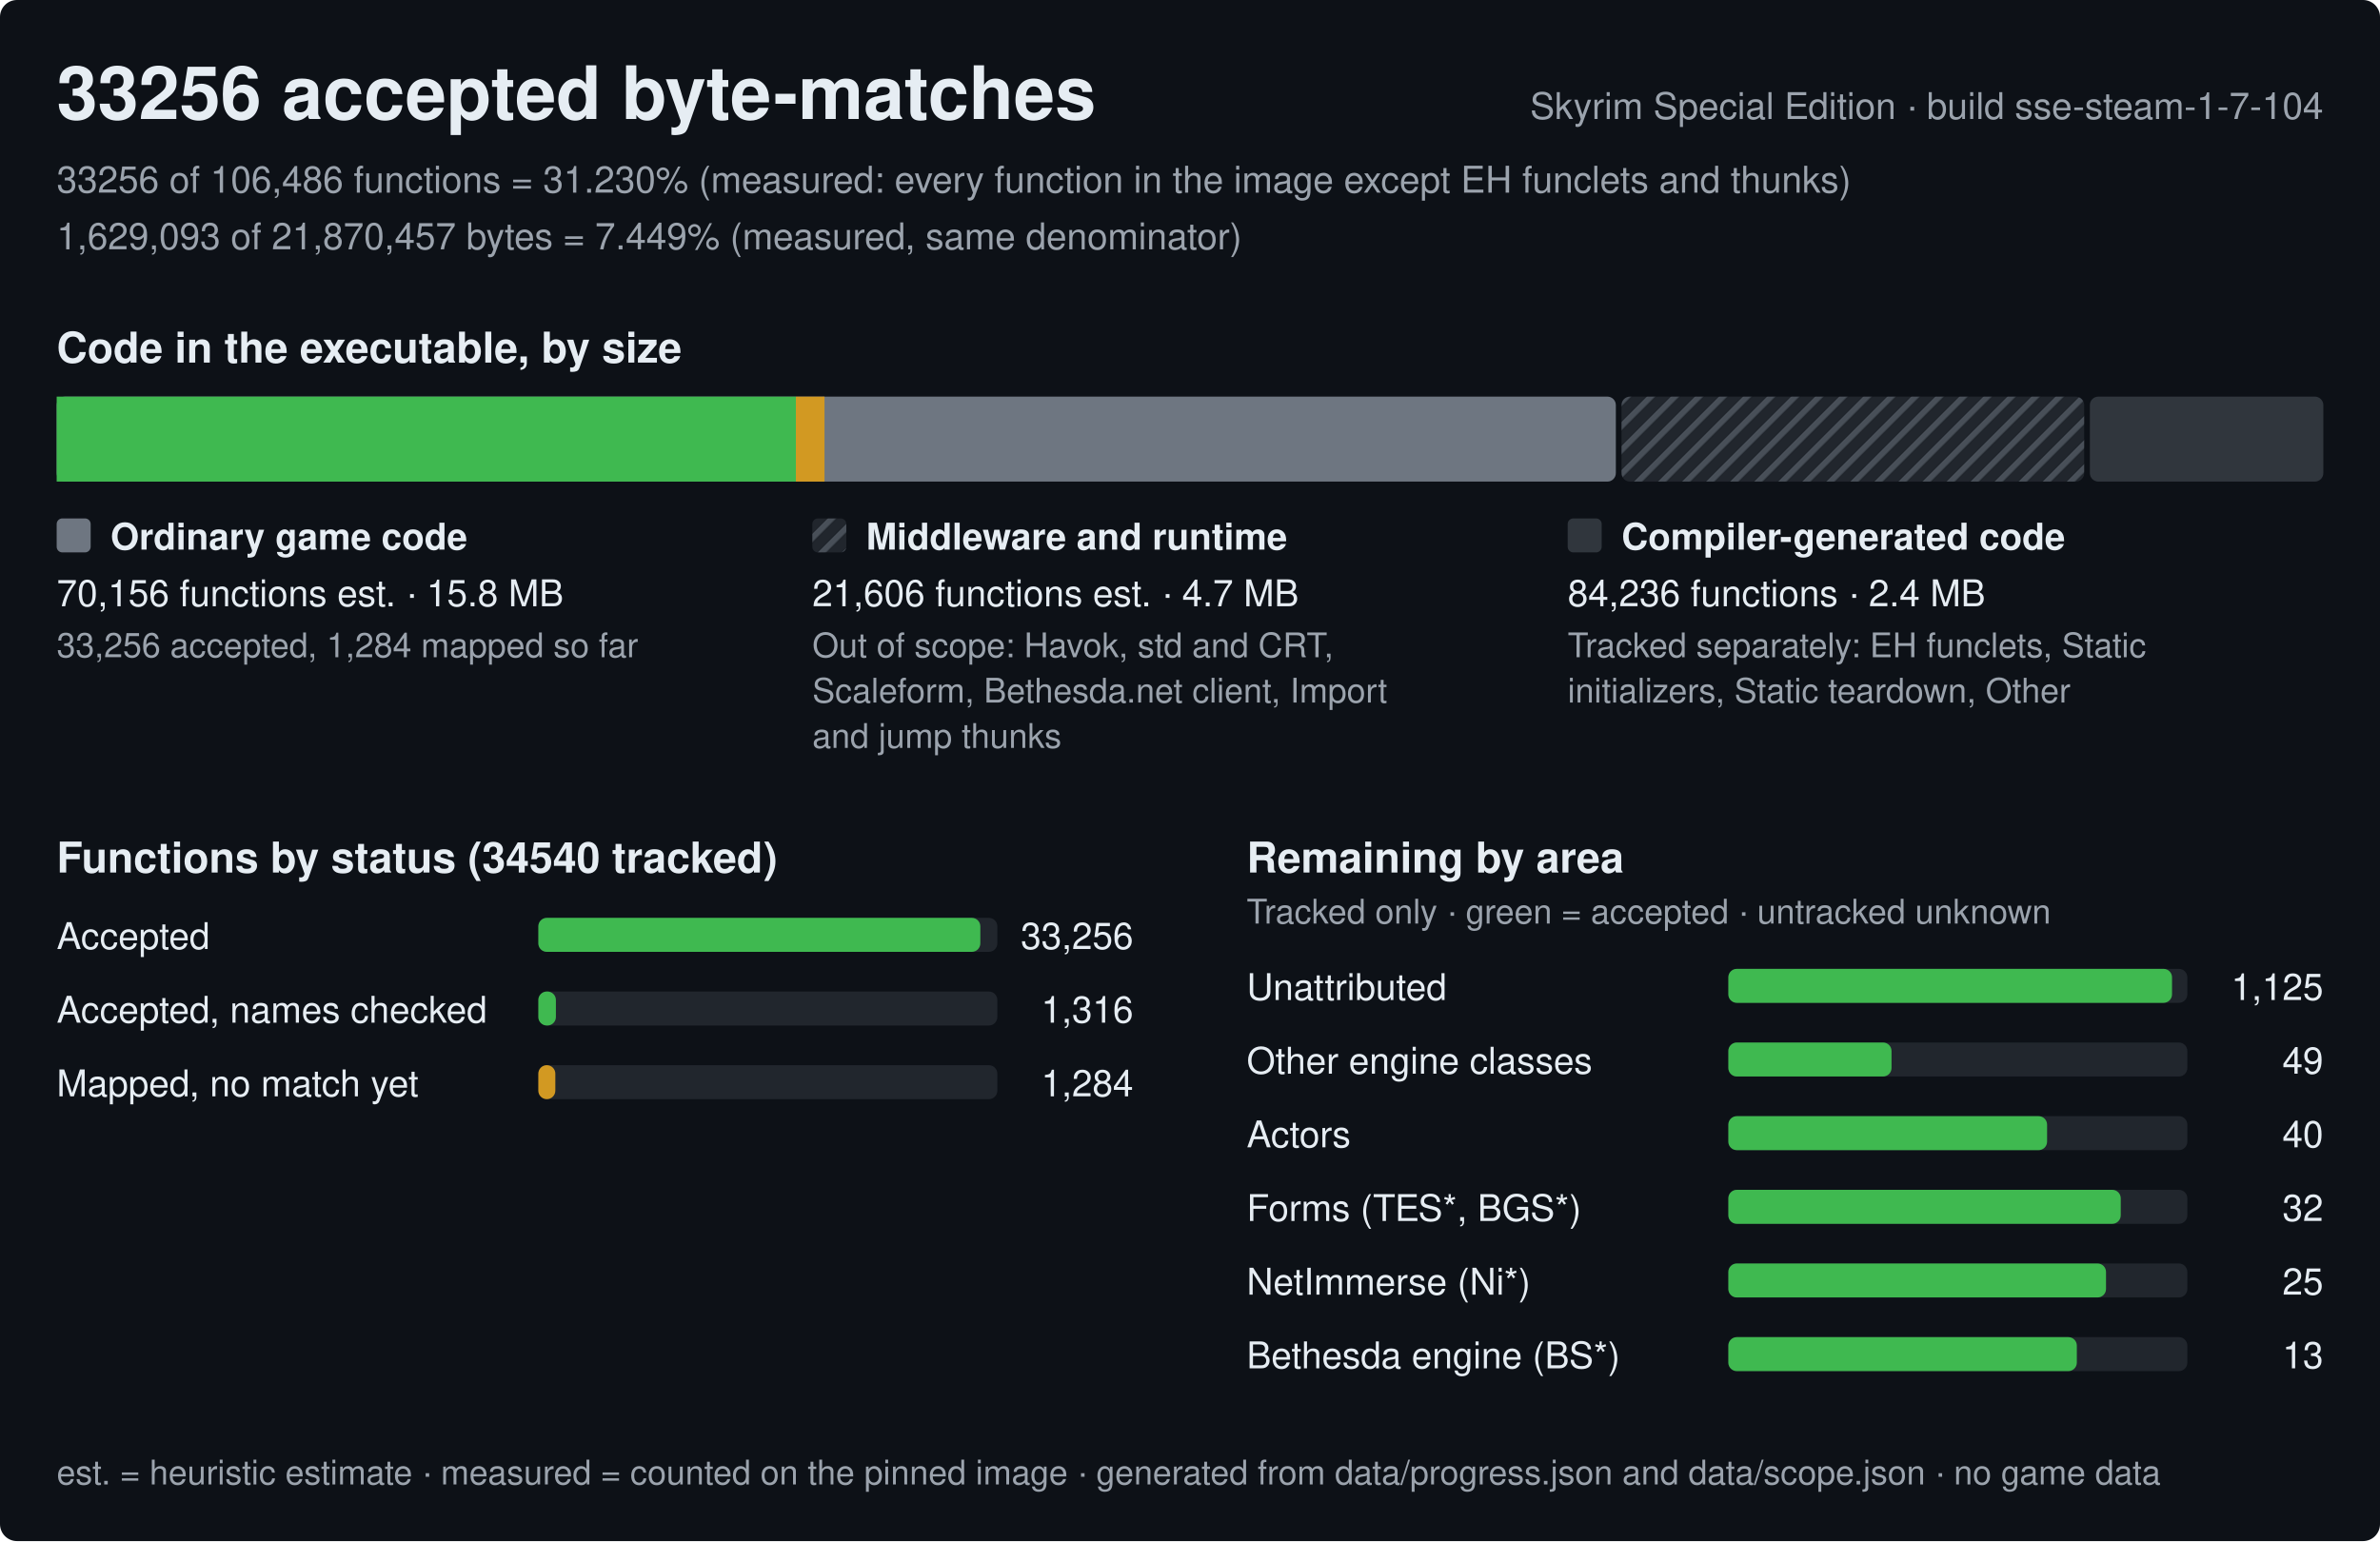
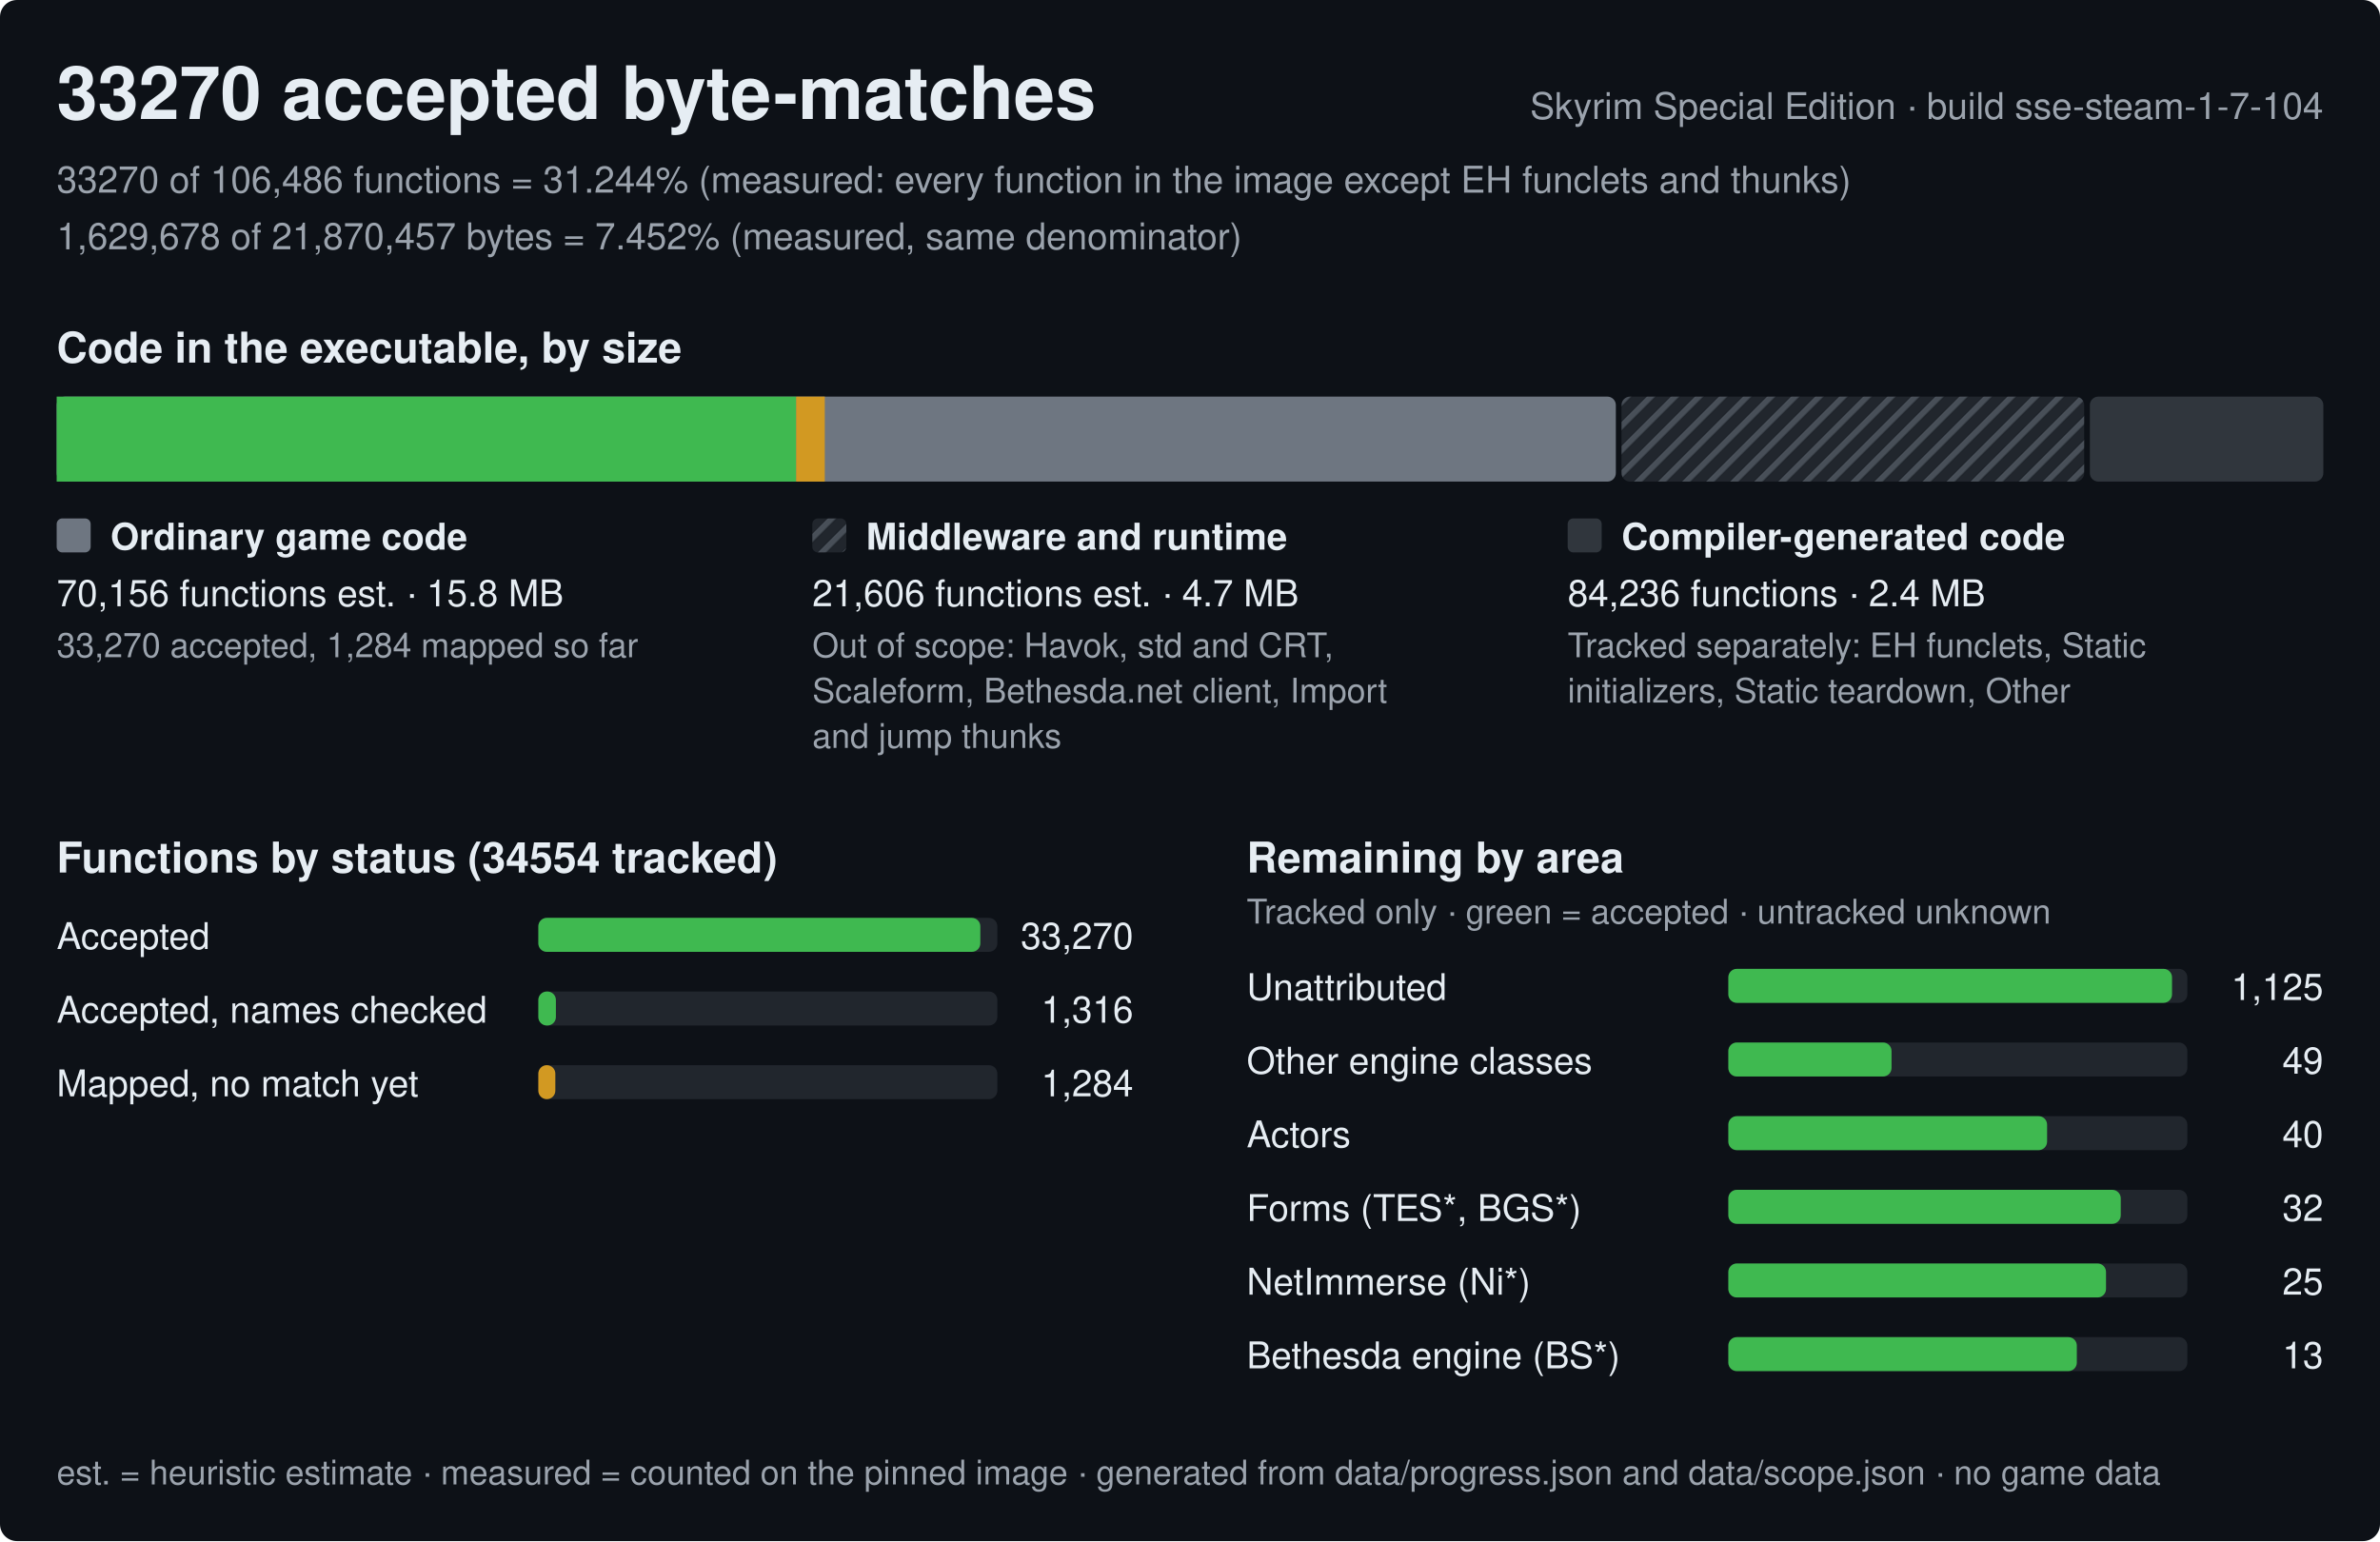
<svg xmlns="http://www.w3.org/2000/svg" width="840" height="544" viewBox="0 0 840 544" role="img" aria-label="Progress of the Skyrim Special Edition byte-matching reconstruction, build sse-steam-1-7-104">
  <style>text{font-family:-apple-system,BlinkMacSystemFont,'Segoe UI',Helvetica,Arial,sans-serif;fill:#e6edf3;white-space:pre}.h{font-size:26px;font-weight:600}.st{font-size:15px;font-weight:600}.lb{font-size:13px;font-weight:600}.bl{font-size:12px;font-weight:600;stroke:#0d1117;stroke-width:3px;paint-order:stroke;stroke-linejoin:round}.rl{font-size:13px}.fn{font-size:12px;fill:#9ba3ad}.mu{fill:#9ba3ad}</style>
  <defs>
    <pattern id="hx" width="6" height="6" patternUnits="userSpaceOnUse" patternTransform="rotate(45)">
      <rect width="6" height="6" fill="#21262d" />
      <rect width="2" height="6" fill="#484f58" />
    </pattern>
  </defs>
  <rect width="840" height="544" rx="6" fill="#0d1117" />
-   <text x="20" y="42" class="h">33256 accepted byte-matches</text>
+   <text x="20" y="42" class="h">33270 accepted byte-matches</text>
  <text x="820" y="42" class="rl mu" text-anchor="end">Skyrim Special Edition · build sse-steam-1-7-104</text>
-   <text x="20" y="68" class="rl mu">33256 of 106,486 functions = 31.230% (measured: every function in the image except EH funclets and thunks)</text>
-   <text x="20" y="88" class="rl mu">1,629,093 of 21,870,457 bytes = 7.449% (measured, same denominator)</text>
+   <text x="20" y="68" class="rl mu">33270 of 106,486 functions = 31.244% (measured: every function in the image except EH funclets and thunks)</text>
+   <text x="20" y="88" class="rl mu">1,629,678 of 21,870,457 bytes = 7.452% (measured, same denominator)</text>
  <text x="20" y="128" class="st">Code in the executable, by size</text>
  <rect x="20" y="140" width="550.3" height="30" rx="3" fill="#6e7681" />
-   <rect x="20" y="140" width="260.9" height="30" fill="#3fb950" />
-   <rect x="280.9" y="140" width="10.1" height="30" fill="#d29922" />
+   <rect x="20" y="140" width="261" height="30" fill="#3fb950" />
+   <rect x="281" y="140" width="10.1" height="30" fill="#d29922" />
  <rect x="572.3" y="140" width="163.3" height="30" rx="3" fill="url(#hx)" />
  <rect x="737.6" y="140" width="82.4" height="30" rx="3" fill="#30363d" />
  <rect x="20" y="183" width="12" height="12" rx="2" fill="#6e7681" />
  <text x="39" y="194" class="lb">Ordinary game code</text>
  <text x="20" y="214" class="rl">70,156 functions est. · 15.8 MB</text>
-   <text x="20" y="232" class="fn">33,256 accepted, 1,284 mapped so far</text>
+   <text x="20" y="232" class="fn">33,270 accepted, 1,284 mapped so far</text>
  <rect x="286.7" y="183" width="12" height="12" rx="2" fill="url(#hx)" />
  <text x="305.7" y="194" class="lb">Middleware and runtime</text>
  <text x="286.7" y="214" class="rl">21,606 functions est. · 4.7 MB</text>
  <text x="286.7" y="232" class="fn">Out of scope: Havok, std and CRT,</text>
  <text x="286.7" y="248" class="fn">Scaleform, Bethesda.net client, Import</text>
  <text x="286.7" y="264" class="fn">and jump thunks</text>
  <rect x="553.3" y="183" width="12" height="12" rx="2" fill="#30363d" />
  <text x="572.3" y="194" class="lb">Compiler-generated code</text>
  <text x="553.3" y="214" class="rl">84,236 functions · 2.4 MB</text>
  <text x="553.3" y="232" class="fn">Tracked separately: EH funclets, Static</text>
  <text x="553.3" y="248" class="fn">initializers, Static teardown, Other</text>
-   <text x="20" y="308" class="st">Functions by status (34540 tracked)</text>
+   <text x="20" y="308" class="st">Functions by status (34554 tracked)</text>
  <text x="20" y="335" class="rl">Accepted</text>
  <rect x="190" y="324" width="162.0" height="12" rx="3" fill="#21262d" />
  <rect x="190" y="324" width="156" height="12" rx="3" fill="#3fb950" />
-   <text x="400.0" y="335" class="rl" text-anchor="end">33,256</text>
+   <text x="400.0" y="335" class="rl" text-anchor="end">33,270</text>
  <text x="20" y="361" class="rl">Accepted, names checked</text>
  <rect x="190" y="350" width="162.0" height="12" rx="3" fill="#21262d" />
  <rect x="190" y="350" width="6.2" height="12" rx="3" fill="#3fb950" />
  <text x="400.0" y="361" class="rl" text-anchor="end">1,316</text>
  <text x="20" y="387" class="rl">Mapped, no match yet</text>
  <rect x="190" y="376" width="162.0" height="12" rx="3" fill="#21262d" />
  <rect x="190" y="376" width="6" height="12" rx="3" fill="#d29922" />
  <text x="400.0" y="387" class="rl" text-anchor="end">1,284</text>
  <text x="440.0" y="308" class="st">Remaining by area</text>
  <text x="440.0" y="326" class="fn">Tracked only · green = accepted · untracked unknown</text>
  <text x="440.0" y="353" class="rl">Unattributed</text>
  <rect x="610.0" y="342" width="162.0" height="12" rx="3" fill="#21262d" />
  <rect x="610.0" y="342" width="156.6" height="12" rx="3" fill="#3fb950" />
  <text x="820.0" y="353" class="rl" text-anchor="end">1,125</text>
  <text x="440.0" y="379" class="rl">Other engine classes</text>
  <rect x="610.0" y="368" width="162.0" height="12" rx="3" fill="#21262d" />
  <rect x="610.0" y="368" width="57.6" height="12" rx="3" fill="#3fb950" />
  <text x="820.0" y="379" class="rl" text-anchor="end">49</text>
  <text x="440.0" y="405" class="rl">Actors</text>
  <rect x="610.0" y="394" width="162.0" height="12" rx="3" fill="#21262d" />
  <rect x="610.0" y="394" width="112.5" height="12" rx="3" fill="#3fb950" />
  <text x="820.0" y="405" class="rl" text-anchor="end">40</text>
  <text x="440.0" y="431" class="rl">Forms (TES*, BGS*)</text>
  <rect x="610.0" y="420" width="162.0" height="12" rx="3" fill="#21262d" />
  <rect x="610.0" y="420" width="138.5" height="12" rx="3" fill="#3fb950" />
  <text x="820.0" y="431" class="rl" text-anchor="end">32</text>
  <text x="440.0" y="457" class="rl">NetImmerse (Ni*)</text>
  <rect x="610.0" y="446" width="162.0" height="12" rx="3" fill="#21262d" />
  <rect x="610.0" y="446" width="133.3" height="12" rx="3" fill="#3fb950" />
  <text x="820.0" y="457" class="rl" text-anchor="end">25</text>
  <text x="440.0" y="483" class="rl">Bethesda engine (BS*)</text>
  <rect x="610.0" y="472" width="162.0" height="12" rx="3" fill="#21262d" />
  <rect x="610.0" y="472" width="123" height="12" rx="3" fill="#3fb950" />
  <text x="820.0" y="483" class="rl" text-anchor="end">13</text>
  <text x="20" y="524" class="fn">est. = heuristic estimate · measured = counted on the pinned image · generated from data/progress.json and data/scope.json · no game data</text>
</svg>
